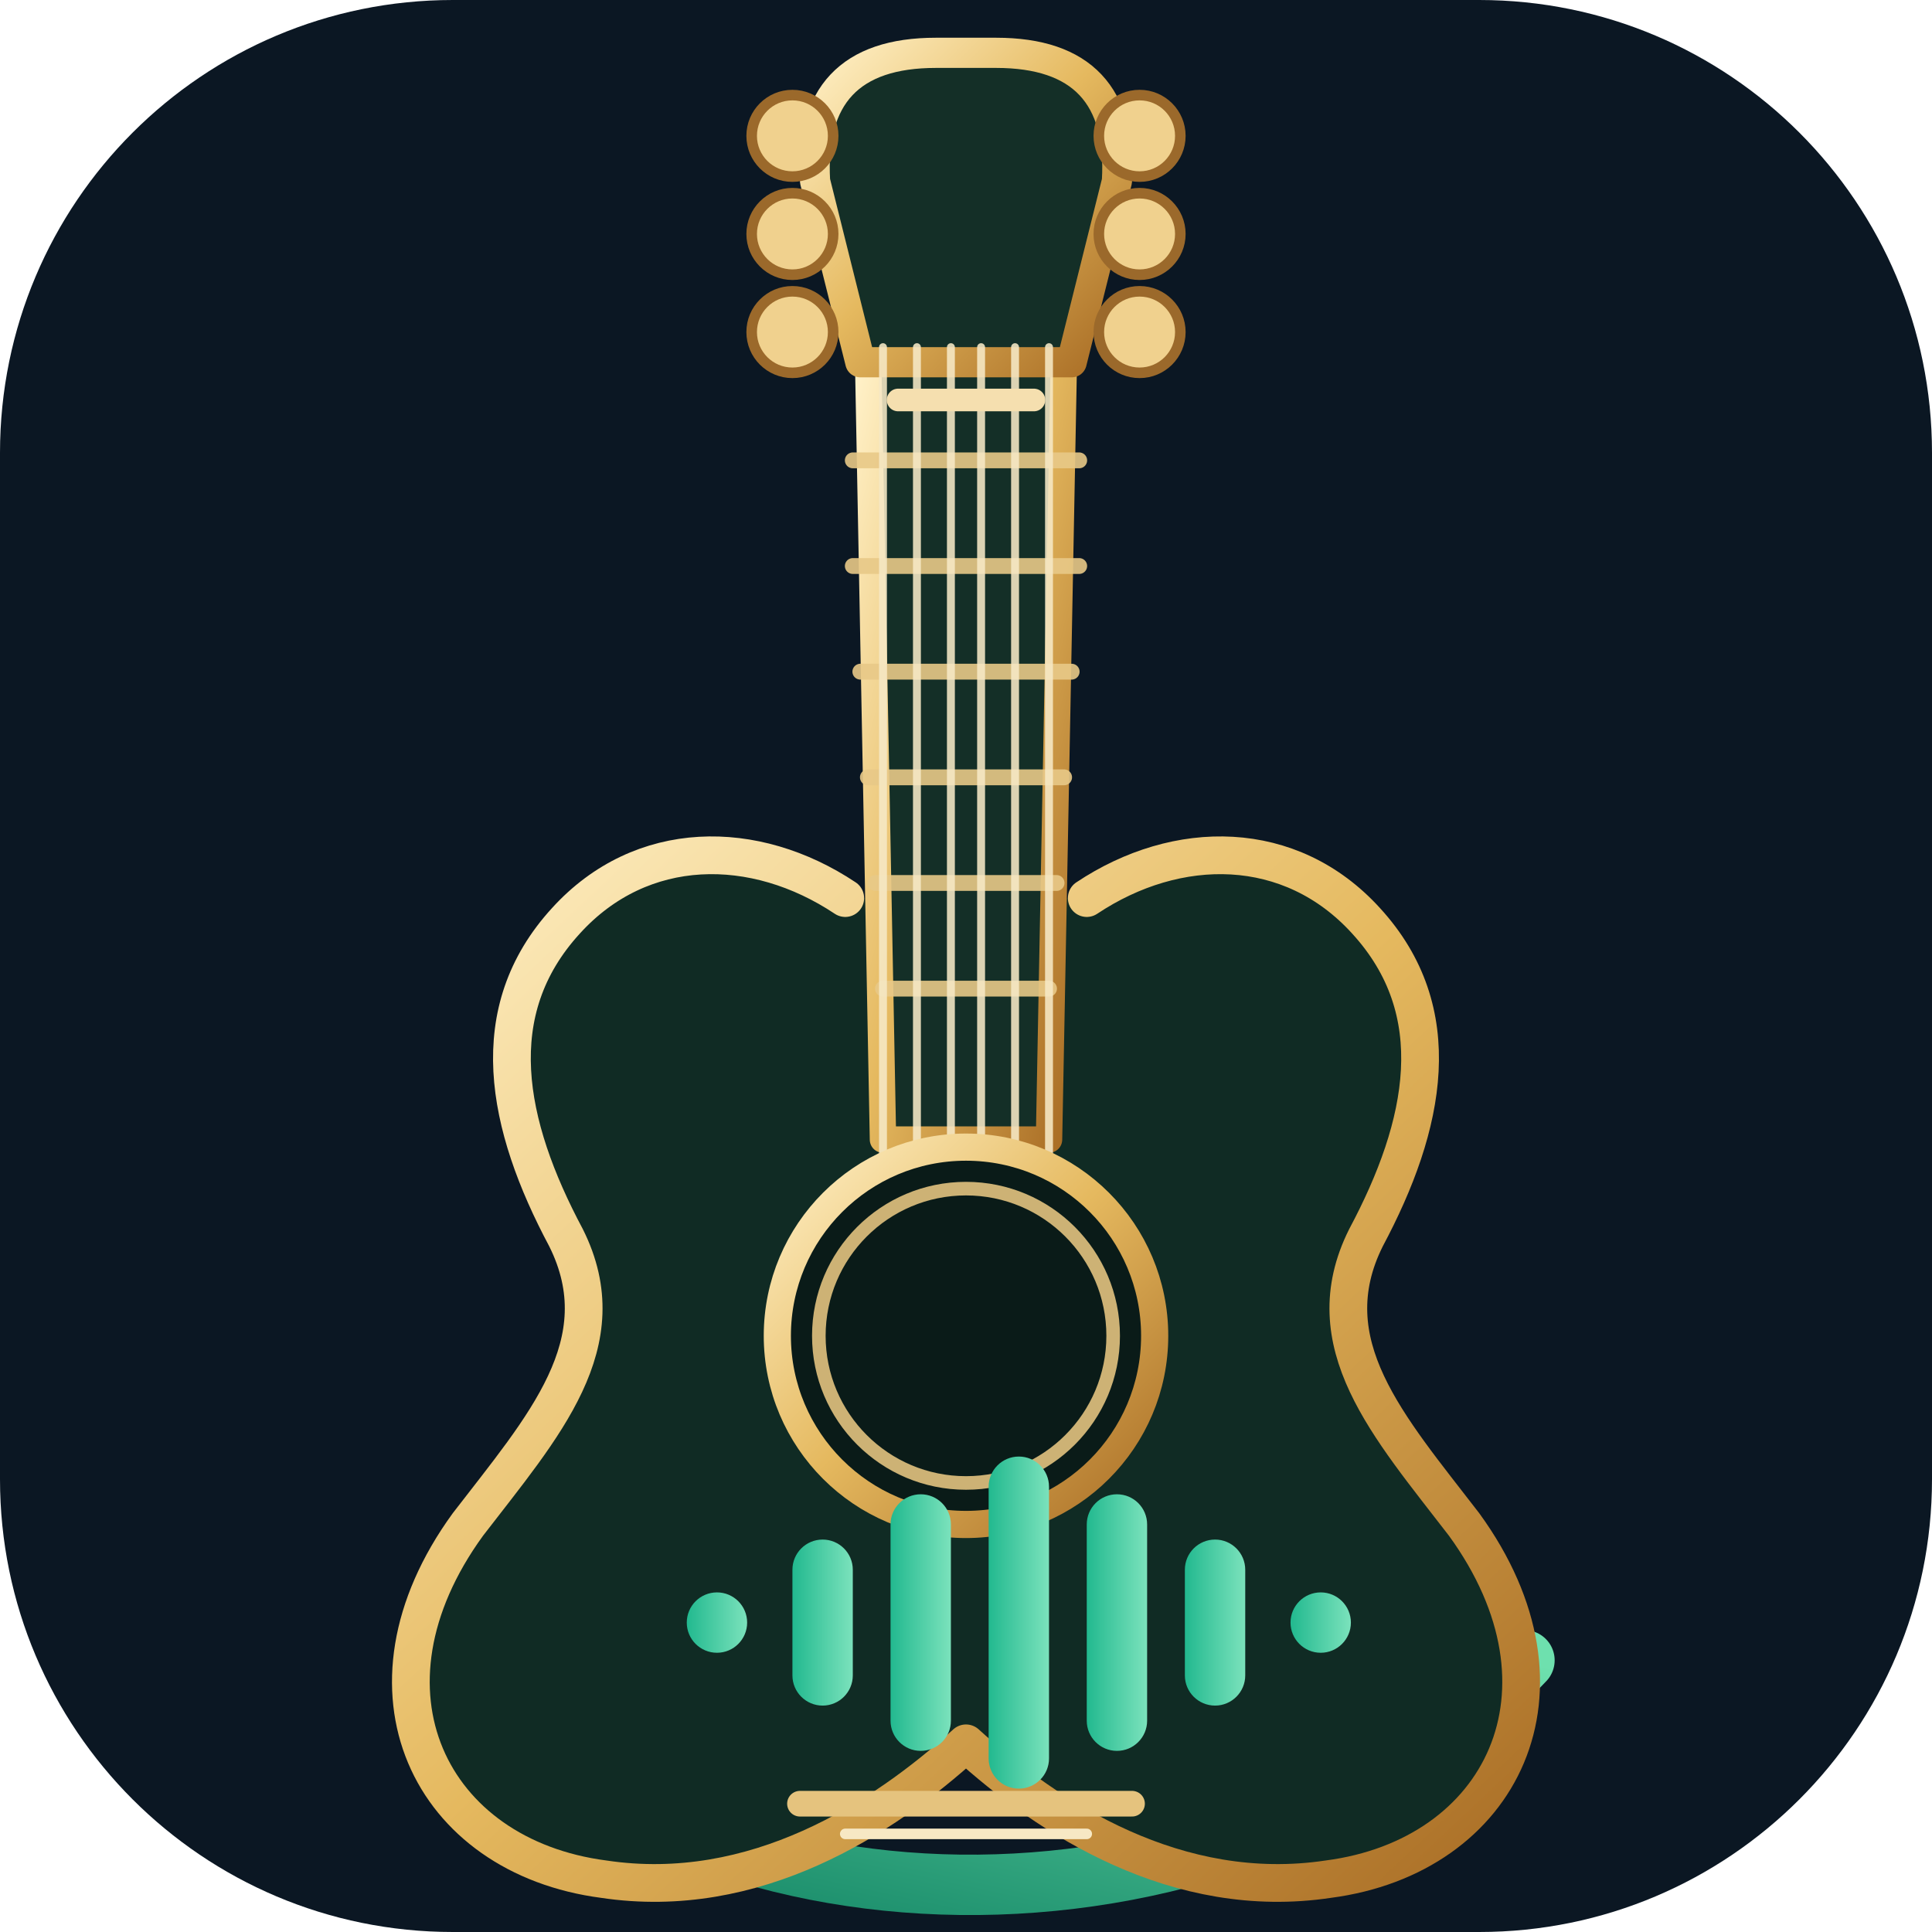
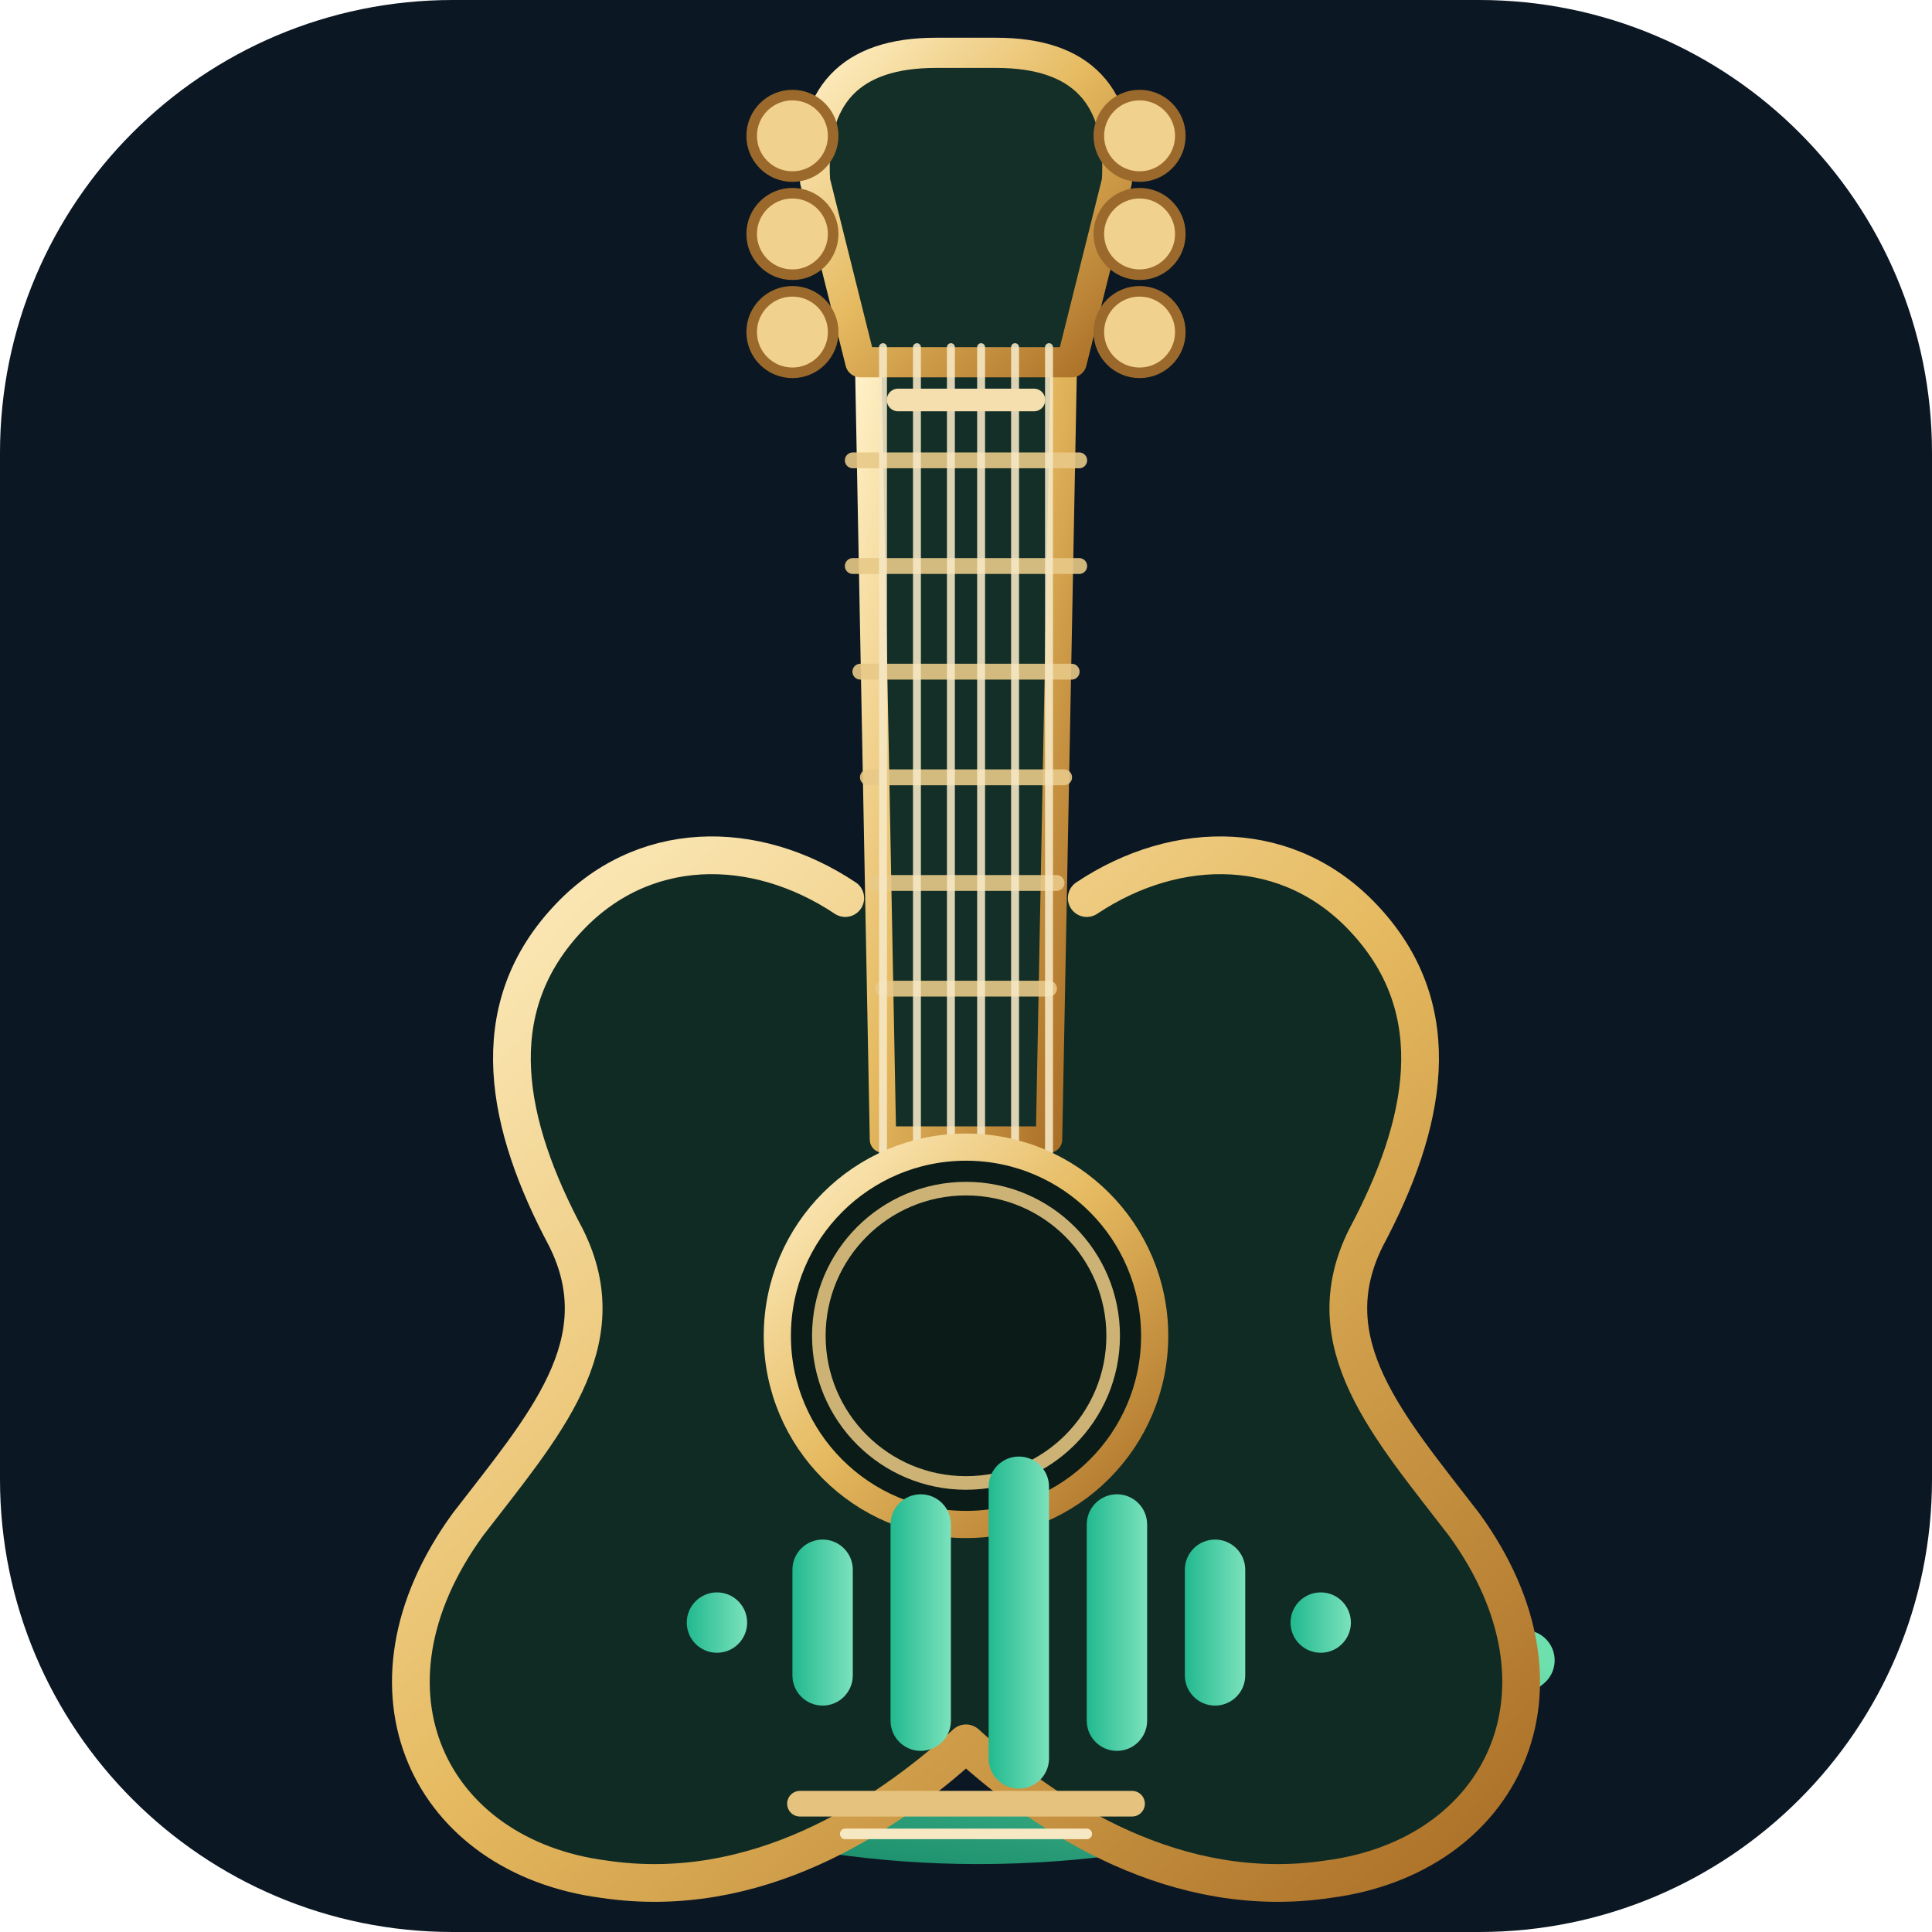
<svg xmlns="http://www.w3.org/2000/svg" width="64" height="64" viewBox="0 0 64 64" role="img" aria-labelledby="title">
  <defs>
    <linearGradient id="gold" x1="0" y1="0" x2="1" y2="1">
      <stop stop-color="#FFF0C6" />
      <stop offset=".48" stop-color="#E5B95F" />
      <stop offset="1" stop-color="#A96D25" />
    </linearGradient>
    <linearGradient id="teal" x1="0" y1="0" x2="1" y2="0">
      <stop stop-color="#22B98F" />
      <stop offset="1" stop-color="#7BE2BC" />
    </linearGradient>
    <linearGradient id="green-swoosh" x1="0" y1="1" x2="1" y2="0">
      <stop stop-color="#148766" />
      <stop offset="1" stop-color="#6EE0AE" />
    </linearGradient>
  </defs>
  <rect width="64" height="64" rx="15" fill="#0B1723" />
  <g transform="scale(.25)">
    <g id="guitarlab-acoustic-mark" stroke-linecap="round" stroke-linejoin="round">
-       <path d="M64 224 C93 258 164 260 202 220" fill="none" stroke="url(#green-swoosh)" stroke-width="8" />
+       <path d="M64 221 C93 250 164 251 202 220" fill="none" stroke="url(#green-swoosh)" stroke-width="8" />
      <path d="M112 119 C100 111 85 111 75 122 C64 134 67 149 75 164 C82 178 72 189 62 202 C46 224 57 246 80 249 C100 252 117 241 128 231 C139 241 156 252 176 249 C199 246 210 224 194 202 C184 189 174 178 181 164 C189 149 192 134 181 122 C171 111 156 111 144 119" fill="#102B24" stroke="url(#gold)" stroke-width="5" />
      <path d="M115 46 H141 L139 151 H117 Z" fill="#142F27" stroke="url(#gold)" stroke-width="3.5" />
      <path d="M114 48 L108 24 Q107 7 124 7 H132 Q149 7 148 24 L142 48 Z" fill="#142F27" stroke="url(#gold)" stroke-width="4" />
      <path d="M113 61 H143 M113 75 H143 M114 89 H142 M115 103 H141 M116 117 H140 M117 131 H139" fill="none" stroke="#E8C987" stroke-width="2.1" opacity=".9" />
      <path d="M117 46 V187 M121.5 46 V187 M126 46 V187 M130 46 V187 M134.5 46 V187 M139 46 V187" fill="none" stroke="#F6E8C5" stroke-width="1.05" opacity=".88" />
      <g fill="#F0D18E" stroke="#9B692B" stroke-width="1.4">
        <circle cx="105" cy="18" r="5.4" />
        <circle cx="105" cy="31" r="5.4" />
        <circle cx="105" cy="44" r="5.4" />
        <circle cx="151" cy="18" r="5.4" />
        <circle cx="151" cy="31" r="5.4" />
        <circle cx="151" cy="44" r="5.4" />
      </g>
      <path d="M119 53 H137" stroke="#F5DFAF" stroke-width="3" />
      <circle cx="128" cy="177" r="25" fill="#0A1B18" stroke="url(#gold)" stroke-width="3.6" />
      <circle cx="128" cy="177" r="19.5" fill="none" stroke="#E7C681" stroke-width="1.8" opacity=".88" />
      <g fill="url(#teal)">
        <rect x="91" y="211" width="8" height="8" rx="4" />
        <rect x="105" y="204" width="8" height="22" rx="4" />
        <rect x="118" y="198" width="8" height="34" rx="4" />
        <rect x="131" y="193" width="8" height="44" rx="4" />
        <rect x="144" y="198" width="8" height="34" rx="4" />
        <rect x="157" y="204" width="8" height="22" rx="4" />
        <rect x="171" y="211" width="8" height="8" rx="4" />
      </g>
      <path d="M106 239 H150" fill="none" stroke="#E5C37E" stroke-width="3.4" />
      <path d="M112 243 H144" fill="none" stroke="#F7E8C4" stroke-width="1.4" />
    </g>
  </g>
</svg>
